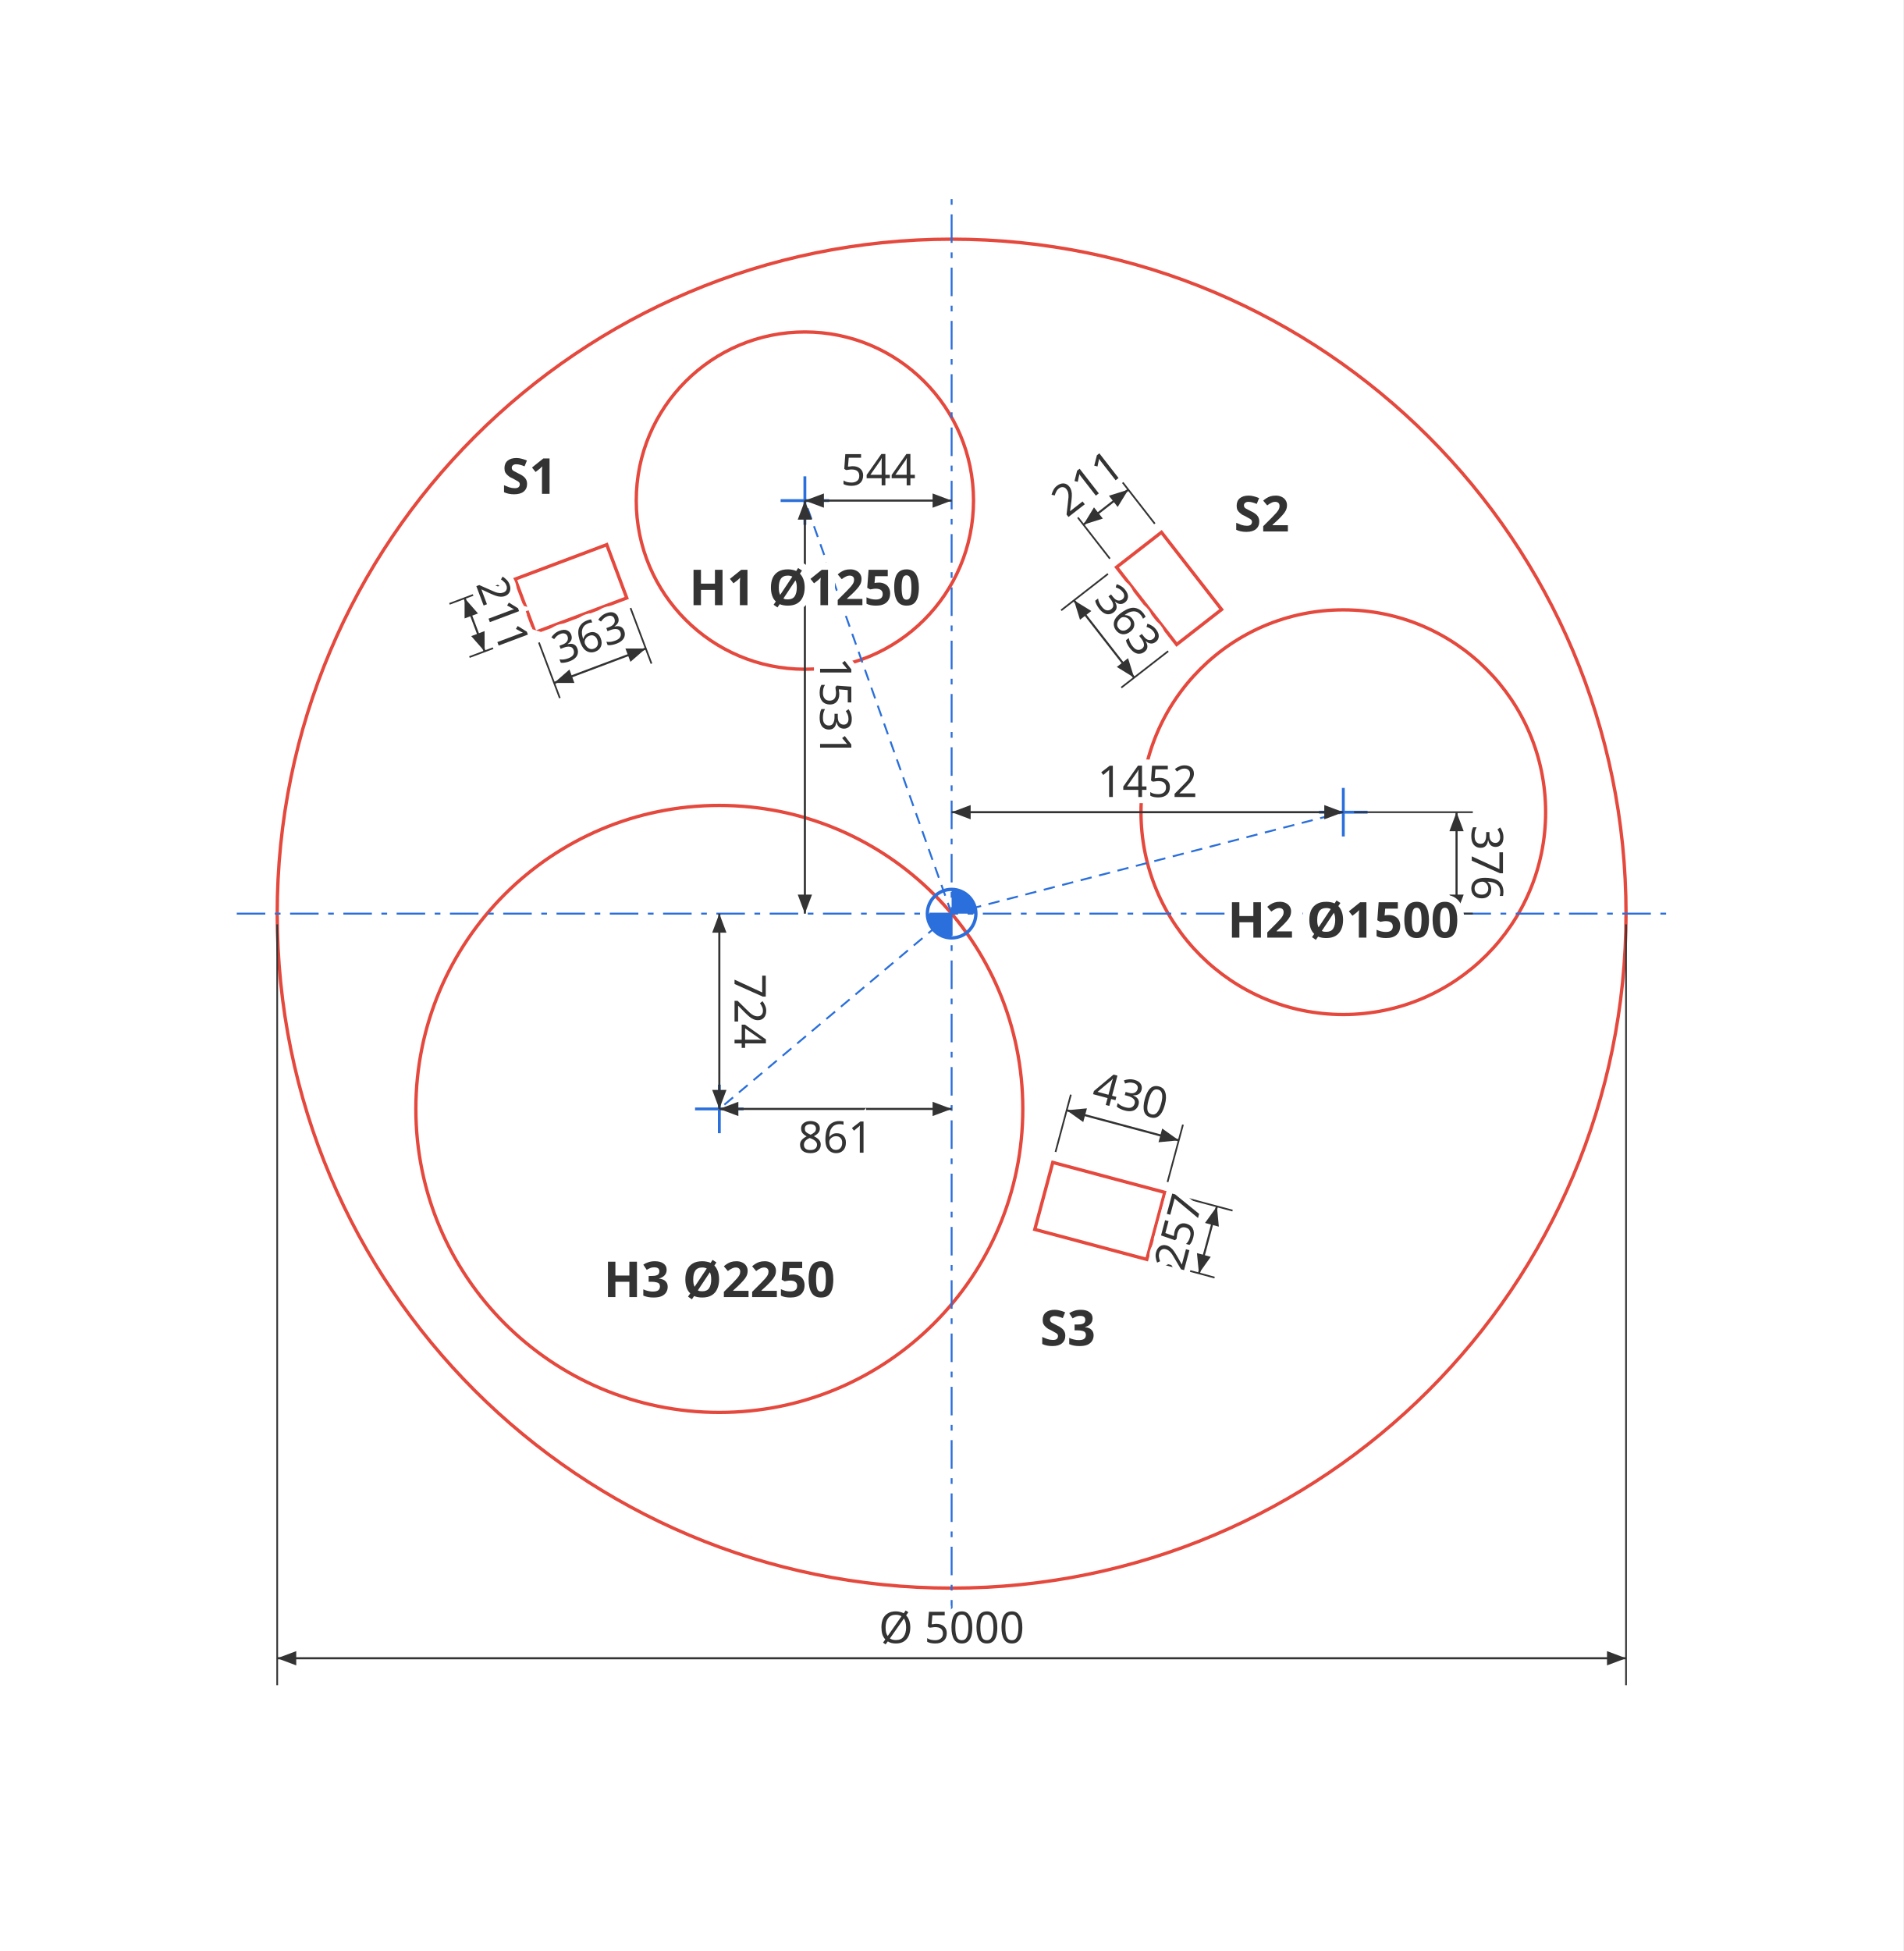
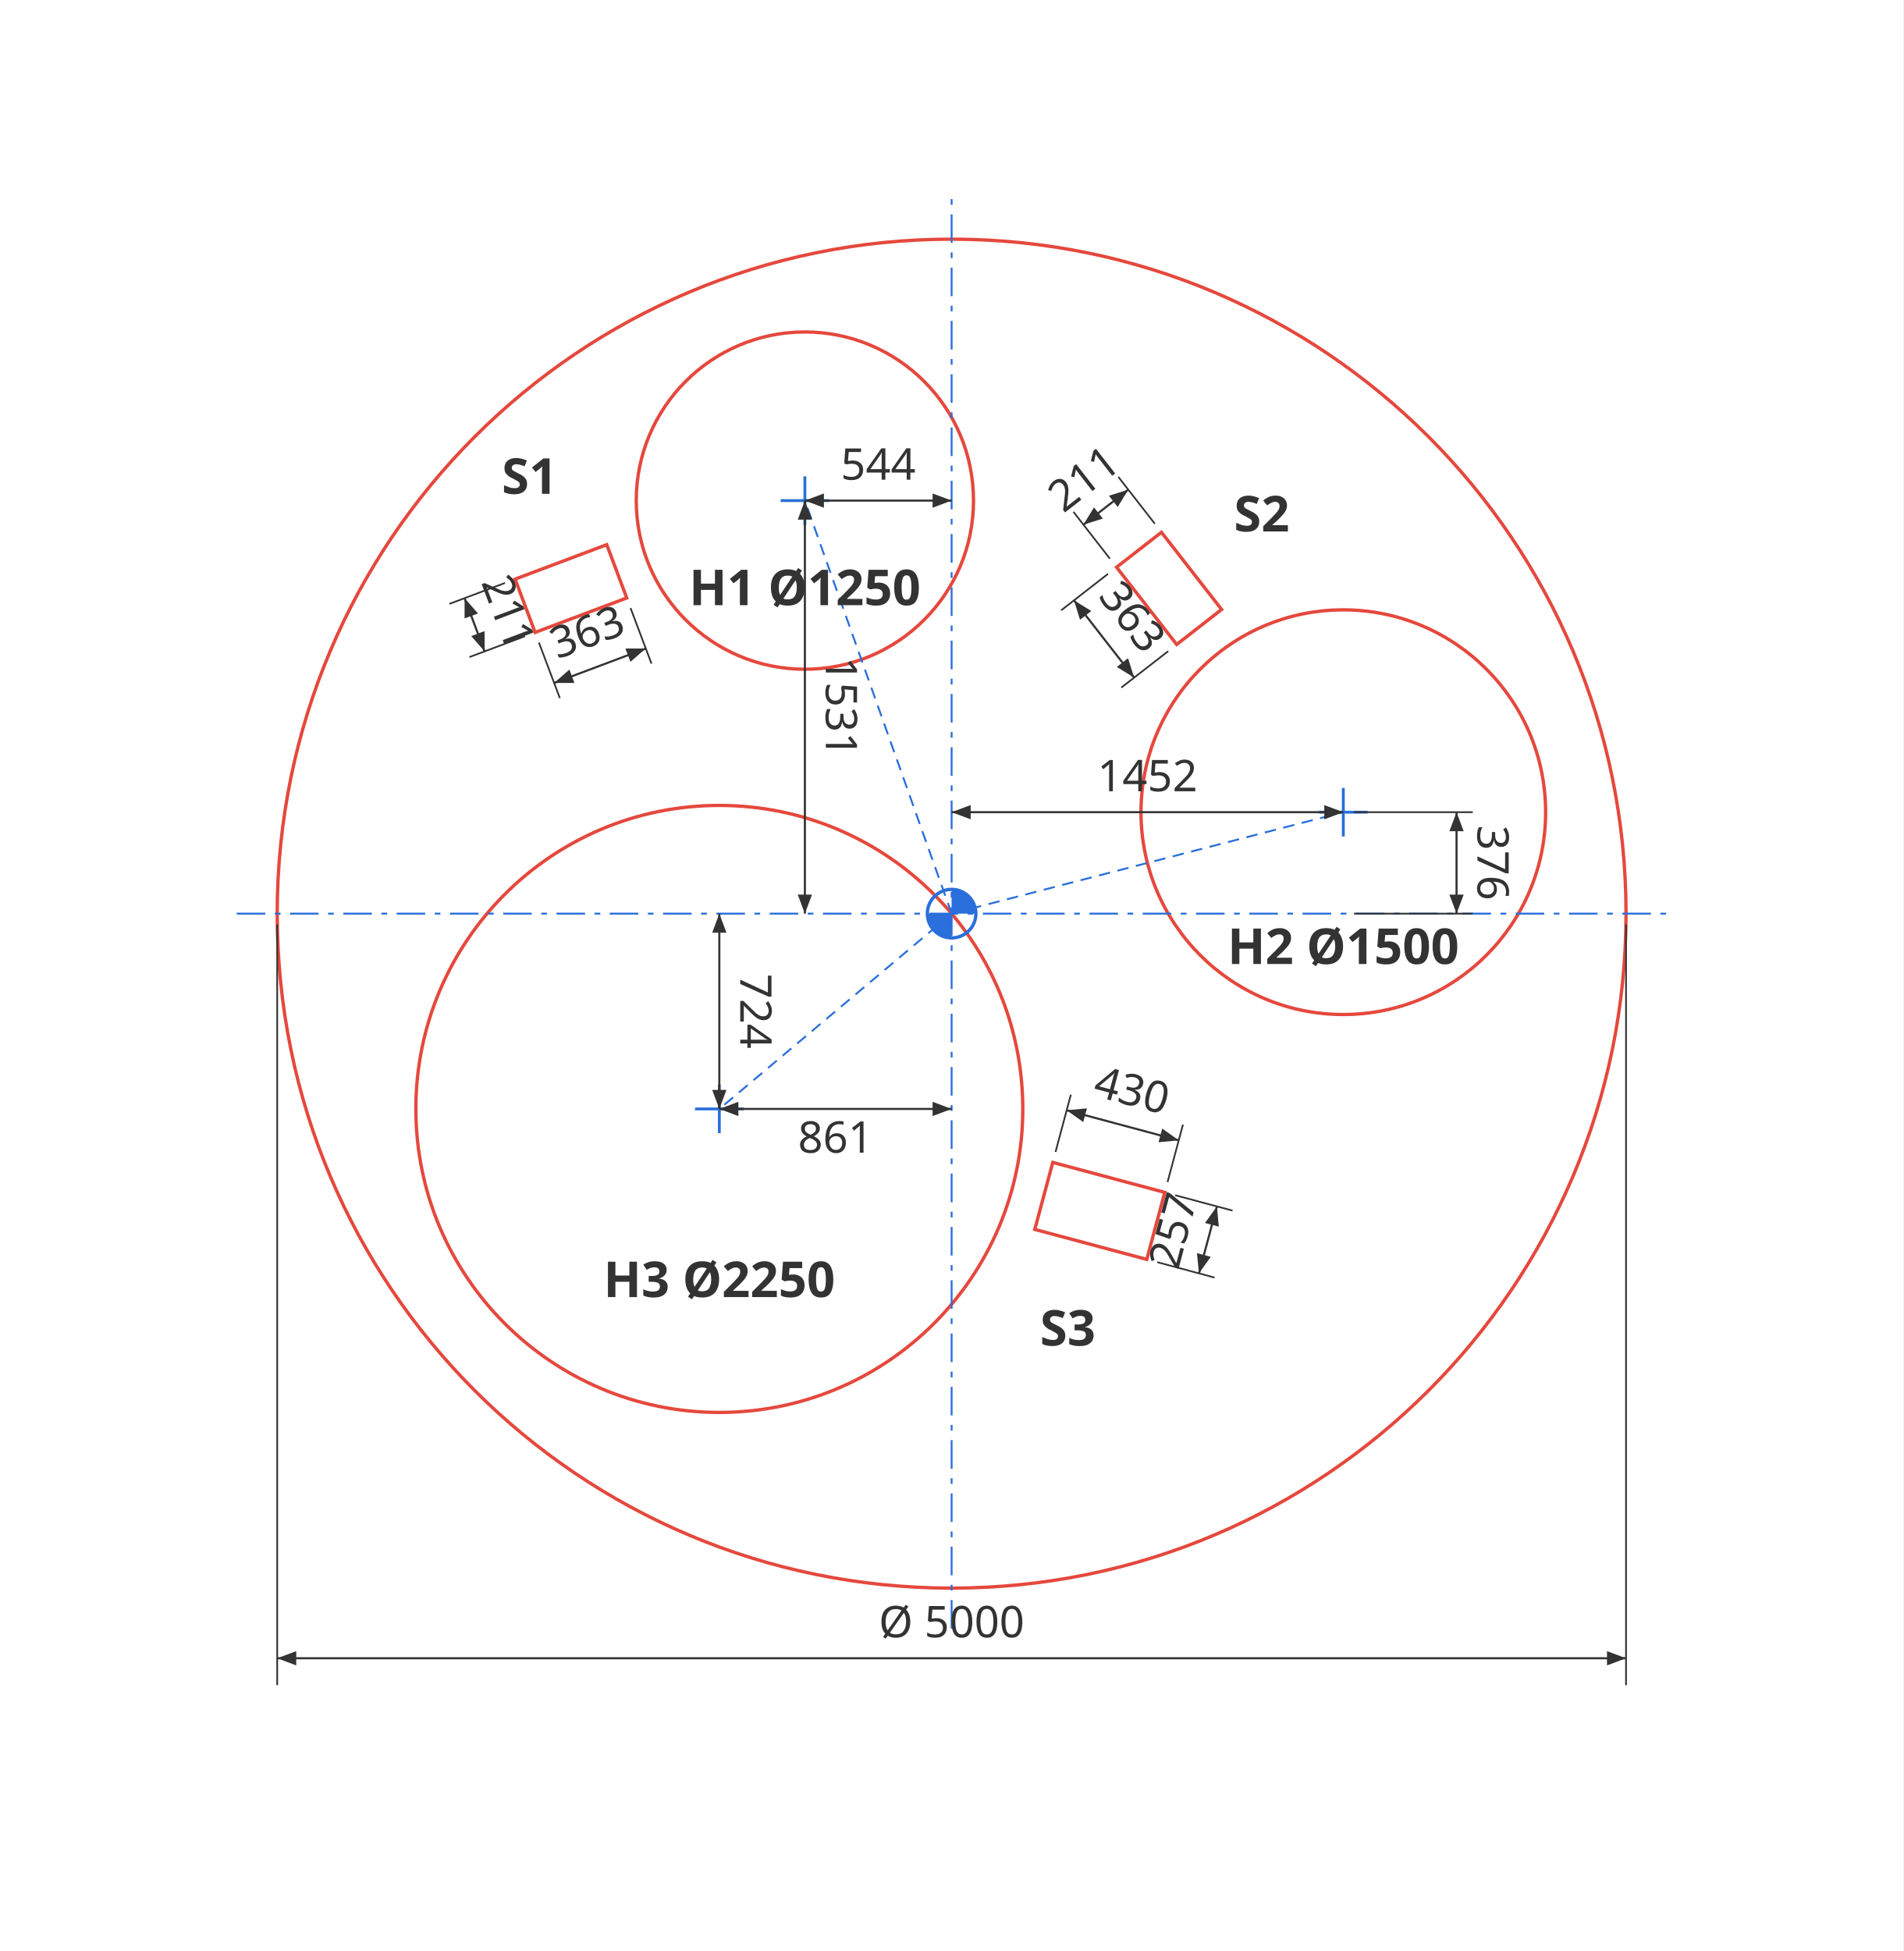
- <svg xmlns="http://www.w3.org/2000/svg" viewBox="0 0 200 205" width="200pt" height="205pt" font-family="IBM Plex Thai, IBMPlexThai, sans-serif">
+ <svg xmlns="http://www.w3.org/2000/svg" viewBox="0 0 200 205" width="200pt" height="205pt" font-family="IBMPlexThai">
  <rect width="100%" height="100%" fill="#fff" />
  <g id="CUT_through">
    <circle cx="100.00" cy="96.00" r="70.87" fill="none" stroke="#e5483d" stroke-width="0.35" />
    <circle cx="84.58" cy="52.60" r="17.72" fill="none" stroke="#e5483d" stroke-width="0.35" />
    <circle cx="141.16" cy="85.34" r="21.26" fill="none" stroke="#e5483d" stroke-width="0.35" />
    <circle cx="75.59" cy="116.52" r="31.89" fill="none" stroke="#e5483d" stroke-width="0.35" />
    <path d="M65.86,62.83 L56.23,66.45 L54.13,60.85 L63.76,57.23 Z" fill="none" stroke="#e5483d" stroke-width="0.35" />
    <path d="M123.65,67.72 L117.33,59.60 L122.05,55.93 L128.37,64.04 Z" fill="none" stroke="#e5483d" stroke-width="0.35" />
    <path d="M110.63,122.14 L122.40,125.29 L120.51,132.33 L108.74,129.18 Z" fill="none" stroke="#e5483d" stroke-width="0.35" />
  </g>
  <g id="MARK_centres_do_not_cut">
    <path d="M24.88,96.00 L175.12,96.00" fill="none" stroke="#2a6fdb" stroke-width="0.2" stroke-dasharray="3 1 0.6 1" />
    <path d="M100.00,171.12 L100.00,20.88" fill="none" stroke="#2a6fdb" stroke-width="0.2" stroke-dasharray="3 1 0.6 1" />
    <circle cx="100.00" cy="96.00" r="2.55" fill="none" stroke="#2a6fdb" stroke-width="0.35" />
    <path d="M100.00,93.45 A2.55,2.55 0 0 1 102.55,96.00 L100.00,96.00 Z M100.00,98.55 A2.55,2.55 0 0 1 97.45,96.00 L100.00,96.00 Z" fill="#2a6fdb" />
    <path d="M100.00,96.00 L84.58,52.60" fill="none" stroke="#2a6fdb" stroke-width="0.2" stroke-dasharray="1.2 0.8" />
    <path d="M82.03,52.60 L87.13,52.60" fill="none" stroke="#2a6fdb" stroke-width="0.3" />
    <path d="M84.58,55.15 L84.58,50.05" fill="none" stroke="#2a6fdb" stroke-width="0.3" />
    <path d="M100.00,96.00 L141.16,85.34" fill="none" stroke="#2a6fdb" stroke-width="0.2" stroke-dasharray="1.2 0.8" />
    <path d="M138.61,85.34 L143.71,85.34" fill="none" stroke="#2a6fdb" stroke-width="0.3" />
    <path d="M141.16,87.89 L141.16,82.79" fill="none" stroke="#2a6fdb" stroke-width="0.3" />
    <path d="M100.00,96.00 L75.59,116.52" fill="none" stroke="#2a6fdb" stroke-width="0.2" stroke-dasharray="1.2 0.8" />
    <path d="M73.04,116.52 L78.14,116.52" fill="none" stroke="#2a6fdb" stroke-width="0.3" />
    <path d="M75.59,119.07 L75.59,113.97" fill="none" stroke="#2a6fdb" stroke-width="0.3" />
  </g>
  <g id="DIMENSIONS">
    <path d="M100.00,52.60 L84.58,52.60" fill="none" stroke="#333" stroke-width="0.22" />
    <path d="M84.58,52.60 L86.58,51.85 L86.58,53.35 Z" fill="#333" />
    <path d="M100.00,52.60 L98.00,53.35 L98.00,51.85 Z" fill="#333" />
-     <text x="92.29" y="51.00" font-size="4.6" font-weight="500" text-anchor="middle" fill="#333" transform="rotate(0.00 92.29 51.00)" style="paint-order:stroke" stroke="#fff" stroke-width="1.29">544</text>
+     <text font-family="IBMPlexThai" x="92.29" y="50.40" font-size="4.6" font-weight="500" text-anchor="middle" fill="#333" transform="rotate(0.00 92.29 50.40)">544</text>
    <path d="M100.00,52.60 L100.00,52.60" />
    <path d="M84.58,96.00 L84.58,52.60" fill="none" stroke="#333" stroke-width="0.22" />
    <path d="M84.58,52.60 L85.33,54.60 L83.83,54.60 Z" fill="#333" />
    <path d="M84.58,96.00 L83.83,94.00 L85.33,94.00 Z" fill="#333" />
-     <text x="86.18" y="74.30" font-size="4.6" font-weight="500" text-anchor="middle" fill="#333" transform="rotate(90.00 86.18 74.30)" style="paint-order:stroke" stroke="#fff" stroke-width="1.29">1531</text>
+     <text font-family="IBMPlexThai" x="86.78" y="74.30" font-size="4.6" font-weight="500" text-anchor="middle" fill="#333" transform="rotate(90.00 86.78 74.30)">1531</text>
    <path d="M100.00,85.34 L141.16,85.34" fill="none" stroke="#333" stroke-width="0.22" />
    <path d="M141.16,85.34 L139.16,86.09 L139.16,84.59 Z" fill="#333" />
    <path d="M100.00,85.34 L102.00,84.59 L102.00,86.09 Z" fill="#333" />
-     <text x="120.58" y="83.74" font-size="4.6" font-weight="500" text-anchor="middle" fill="#333" transform="rotate(0.00 120.58 83.74)" style="paint-order:stroke" stroke="#fff" stroke-width="1.29">1452</text>
+     <text font-family="IBMPlexThai" x="120.58" y="83.14" font-size="4.6" font-weight="500" text-anchor="middle" fill="#333" transform="rotate(0.00 120.58 83.14)">1452</text>
    <path d="M142.29,96.00 L154.77,96.00" fill="none" stroke="#333" stroke-width="0.18" />
    <path d="M142.29,85.34 L154.77,85.34" fill="none" stroke="#333" stroke-width="0.18" />
    <path d="M153.06,96.00 L153.06,85.34" fill="none" stroke="#333" stroke-width="0.22" />
    <path d="M153.06,85.34 L153.81,87.34 L152.31,87.34 Z" fill="#333" />
    <path d="M153.06,96.00 L152.31,94.00 L153.81,94.00 Z" fill="#333" />
-     <text x="154.66" y="90.67" font-size="4.6" font-weight="500" text-anchor="middle" fill="#333" transform="rotate(90.00 154.66 90.67)" style="paint-order:stroke" stroke="#fff" stroke-width="1.29">376</text>
+     <text font-family="IBMPlexThai" x="155.26" y="90.67" font-size="4.6" font-weight="500" text-anchor="middle" fill="#333" transform="rotate(90.00 155.26 90.67)">376</text>
    <path d="M100.00,116.52 L75.59,116.52" fill="none" stroke="#333" stroke-width="0.22" />
    <path d="M75.59,116.52 L77.59,115.77 L77.59,117.27 Z" fill="#333" />
    <path d="M100.00,116.52 L98.00,117.27 L98.00,115.77 Z" fill="#333" />
-     <text x="87.80" y="121.12" font-size="4.6" font-weight="500" text-anchor="middle" fill="#333" transform="rotate(0.00 87.80 121.12)" style="paint-order:stroke" stroke="#fff" stroke-width="1.29">861</text>
+     <text font-family="IBMPlexThai" x="87.80" y="121.12" font-size="4.6" font-weight="500" text-anchor="middle" fill="#333" transform="rotate(0.00 87.80 121.12)">861</text>
    <path d="M75.59,96.00 L75.59,116.52" fill="none" stroke="#333" stroke-width="0.22" />
    <path d="M75.59,116.52 L74.84,114.52 L76.34,114.52 Z" fill="#333" />
    <path d="M75.59,96.00 L76.34,98.00 L74.84,98.00 Z" fill="#333" />
-     <text x="77.19" y="106.26" font-size="4.6" font-weight="500" text-anchor="middle" fill="#333" transform="rotate(90.00 77.19 106.26)" style="paint-order:stroke" stroke="#fff" stroke-width="1.29">724</text>
-     <text x="84.58" y="63.59" font-size="5.2" font-weight="700" text-anchor="middle" fill="#333" transform="rotate(0.00 84.58 63.59)" style="paint-order:stroke" stroke="#fff" stroke-width="1.46">H1 Ø1250</text>
-     <text x="141.16" y="98.52" font-size="5.2" font-weight="700" text-anchor="middle" fill="#333" transform="rotate(0.00 141.16 98.52)" style="paint-order:stroke" stroke="#fff" stroke-width="1.46">H2 Ø1500</text>
-     <text x="75.59" y="136.29" font-size="5.2" font-weight="700" text-anchor="middle" fill="#333" transform="rotate(0.00 75.59 136.29)" style="paint-order:stroke" stroke="#fff" stroke-width="1.46">H3 Ø2250</text>
+     <text font-family="IBMPlexThai" x="77.79" y="106.26" font-size="4.6" font-weight="500" text-anchor="middle" fill="#333" transform="rotate(90.00 77.79 106.26)">724</text>
+     <text font-family="IBMPlexThai" x="84.58" y="63.59" font-size="5.2" font-weight="700" text-anchor="middle" fill="#333" transform="rotate(0.00 84.58 63.59)">H1 Ø1250</text>
+     <text font-family="IBMPlexThai" x="141.16" y="101.29" font-size="5.2" font-weight="700" text-anchor="middle" fill="#333" transform="rotate(0.00 141.16 101.29)">H2 Ø1500</text>
+     <text font-family="IBMPlexThai" x="75.59" y="136.29" font-size="5.2" font-weight="700" text-anchor="middle" fill="#333" transform="rotate(0.00 75.59 136.29)">H3 Ø2250</text>
    <path d="M66.26,63.89 L68.46,69.73" fill="none" stroke="#333" stroke-width="0.18" />
    <path d="M56.63,67.51 L58.83,73.35" fill="none" stroke="#333" stroke-width="0.18" />
    <path d="M67.86,68.14 L58.23,71.76" fill="none" stroke="#333" stroke-width="0.22" />
    <path d="M58.23,71.76 L59.84,70.35 L60.36,71.76 Z" fill="#333" />
    <path d="M67.86,68.14 L66.25,69.54 L65.72,68.14 Z" fill="#333" />
-     <text x="62.48" y="68.45" font-size="4.6" font-weight="500" text-anchor="middle" fill="#333" transform="rotate(-20.60 62.48 68.45)" style="paint-order:stroke" stroke="#fff" stroke-width="1.29">363</text>
+     <text font-family="IBMPlexThai" x="62.27" y="67.89" font-size="4.6" font-weight="500" text-anchor="middle" fill="#333" transform="rotate(-20.60 62.27 67.89)">363</text>
    <path d="M55.17,66.85 L49.33,69.04" fill="none" stroke="#333" stroke-width="0.18" />
    <path d="M53.07,61.25 L47.23,63.45" fill="none" stroke="#333" stroke-width="0.18" />
    <path d="M50.93,68.45 L48.82,62.85" fill="none" stroke="#333" stroke-width="0.22" />
    <path d="M48.82,62.85 L50.23,64.46 L48.82,64.98 Z" fill="#333" />
    <path d="M50.93,68.45 L49.52,66.84 L50.92,66.31 Z" fill="#333" />
-     <text x="51.37" y="65.08" font-size="4.6" font-weight="500" text-anchor="middle" fill="#333" transform="rotate(69.40 51.37 65.08)" style="paint-order:stroke" stroke="#fff" stroke-width="1.29">211</text>
-     <text x="55.65" y="51.89" font-size="5.2" font-weight="700" text-anchor="middle" fill="#333" transform="rotate(0.00 55.65 51.89)" style="paint-order:stroke" stroke="#fff" stroke-width="1.46">S1</text>
+     <text font-family="IBMPlexThai" x="51.93" y="64.87" font-size="4.6" font-weight="500" text-anchor="middle" fill="#333" transform="rotate(69.40 51.93 64.87)">211</text>
+     <text font-family="IBMPlexThai" x="55.65" y="51.89" font-size="5.2" font-weight="700" text-anchor="middle" fill="#333" transform="rotate(0.00 55.65 51.89)">S1</text>
    <path d="M122.76,68.42 L117.83,72.25" fill="none" stroke="#333" stroke-width="0.18" />
    <path d="M116.43,60.30 L111.51,64.13" fill="none" stroke="#333" stroke-width="0.18" />
    <path d="M119.18,71.20 L112.86,63.08" fill="none" stroke="#333" stroke-width="0.22" />
    <path d="M112.86,63.08 L114.68,64.20 L113.49,65.12 Z" fill="#333" />
    <path d="M119.18,71.20 L117.36,70.08 L118.54,69.16 Z" fill="#333" />
-     <text x="117.28" y="66.16" font-size="4.6" font-weight="500" text-anchor="middle" fill="#333" transform="rotate(52.10 117.28 66.16)" style="paint-order:stroke" stroke="#fff" stroke-width="1.29">363</text>
+     <text font-family="IBMPlexThai" x="117.75" y="65.79" font-size="4.6" font-weight="500" text-anchor="middle" fill="#333" transform="rotate(52.10 117.75 65.79)">363</text>
    <path d="M116.63,58.70 L112.80,53.78" fill="none" stroke="#333" stroke-width="0.18" />
    <path d="M121.35,55.03 L117.52,50.11" fill="none" stroke="#333" stroke-width="0.18" />
    <path d="M113.85,55.13 L118.57,51.45" fill="none" stroke="#333" stroke-width="0.22" />
    <path d="M118.57,51.45 L117.45,53.27 L116.53,52.09 Z" fill="#333" />
    <path d="M113.85,55.13 L114.96,53.31 L115.89,54.49 Z" fill="#333" />
-     <text x="115.22" y="52.03" font-size="4.6" font-weight="500" text-anchor="middle" fill="#333" transform="rotate(-37.90 115.22 52.03)" style="paint-order:stroke" stroke="#fff" stroke-width="1.29">211</text>
-     <text x="132.59" y="55.84" font-size="5.2" font-weight="700" text-anchor="middle" fill="#333" transform="rotate(0.00 132.59 55.84)" style="paint-order:stroke" stroke="#fff" stroke-width="1.46">S2</text>
+     <text font-family="IBMPlexThai" x="114.86" y="51.55" font-size="4.6" font-weight="500" text-anchor="middle" fill="#333" transform="rotate(-37.90 114.86 51.55)">211</text>
+     <text font-family="IBMPlexThai" x="132.59" y="55.84" font-size="5.2" font-weight="700" text-anchor="middle" fill="#333" transform="rotate(0.00 132.59 55.84)">S2</text>
    <path d="M110.92,121.04 L112.53,115.02" fill="none" stroke="#333" stroke-width="0.18" />
    <path d="M122.69,124.20 L124.31,118.17" fill="none" stroke="#333" stroke-width="0.18" />
    <path d="M112.09,116.66 L123.87,119.82" fill="none" stroke="#333" stroke-width="0.22" />
    <path d="M123.87,119.82 L121.74,120.02 L122.13,118.58 Z" fill="#333" />
    <path d="M112.09,116.66 L114.22,116.46 L113.83,117.90 Z" fill="#333" />
-     <text x="118.39" y="116.69" font-size="4.6" font-weight="500" text-anchor="middle" fill="#333" transform="rotate(15.00 118.39 116.69)" style="paint-order:stroke" stroke="#fff" stroke-width="1.29">430</text>
+     <text font-family="IBMPlexThai" x="118.55" y="116.11" font-size="4.6" font-weight="500" text-anchor="middle" fill="#333" transform="rotate(15.00 118.55 116.11)">430</text>
    <path d="M123.49,125.59 L129.52,127.20" fill="none" stroke="#333" stroke-width="0.18" />
    <path d="M121.61,132.62 L127.63,134.24" fill="none" stroke="#333" stroke-width="0.18" />
    <path d="M127.88,126.76 L125.99,133.80" fill="none" stroke="#333" stroke-width="0.22" />
    <path d="M125.99,133.80 L125.78,131.67 L127.23,132.06 Z" fill="#333" />
    <path d="M127.88,126.76 L128.08,128.89 L126.63,128.50 Z" fill="#333" />
-     <text x="125.39" y="129.86" font-size="4.6" font-weight="500" text-anchor="middle" fill="#333" transform="rotate(-75.00 125.39 129.86)" style="paint-order:stroke" stroke="#fff" stroke-width="1.29">257</text>
-     <text x="112.21" y="141.39" font-size="5.2" font-weight="700" text-anchor="middle" fill="#333" transform="rotate(0.00 112.21 141.39)" style="paint-order:stroke" stroke="#fff" stroke-width="1.46">S3</text>
+     <text font-family="IBMPlexThai" x="124.81" y="129.71" font-size="4.6" font-weight="500" text-anchor="middle" fill="#333" transform="rotate(-75.00 124.81 129.71)">257</text>
+     <text font-family="IBMPlexThai" x="112.21" y="141.39" font-size="5.2" font-weight="700" text-anchor="middle" fill="#333" transform="rotate(0.00 112.21 141.39)">S3</text>
    <path d="M29.13,174.24 L170.87,174.24" fill="none" stroke="#333" stroke-width="0.22" />
    <path d="M170.87,174.24 L168.87,174.99 L168.87,173.49 Z" fill="#333" />
    <path d="M29.13,174.24 L31.13,173.49 L31.13,174.99 Z" fill="#333" />
-     <text x="100.00" y="172.64" font-size="4.6" font-weight="500" text-anchor="middle" fill="#333" transform="rotate(0.00 100.00 172.64)" style="paint-order:stroke" stroke="#fff" stroke-width="1.29">Ø 5000</text>
+     <text font-family="IBMPlexThai" x="100.00" y="172.04" font-size="4.6" font-weight="500" text-anchor="middle" fill="#333" transform="rotate(0.00 100.00 172.04)">Ø 5000</text>
    <path d="M29.13,97.13 L29.13,177.07" fill="none" stroke="#333" stroke-width="0.18" />
    <path d="M170.87,97.13 L170.87,177.07" fill="none" stroke="#333" stroke-width="0.18" />
  </g>
</svg>
